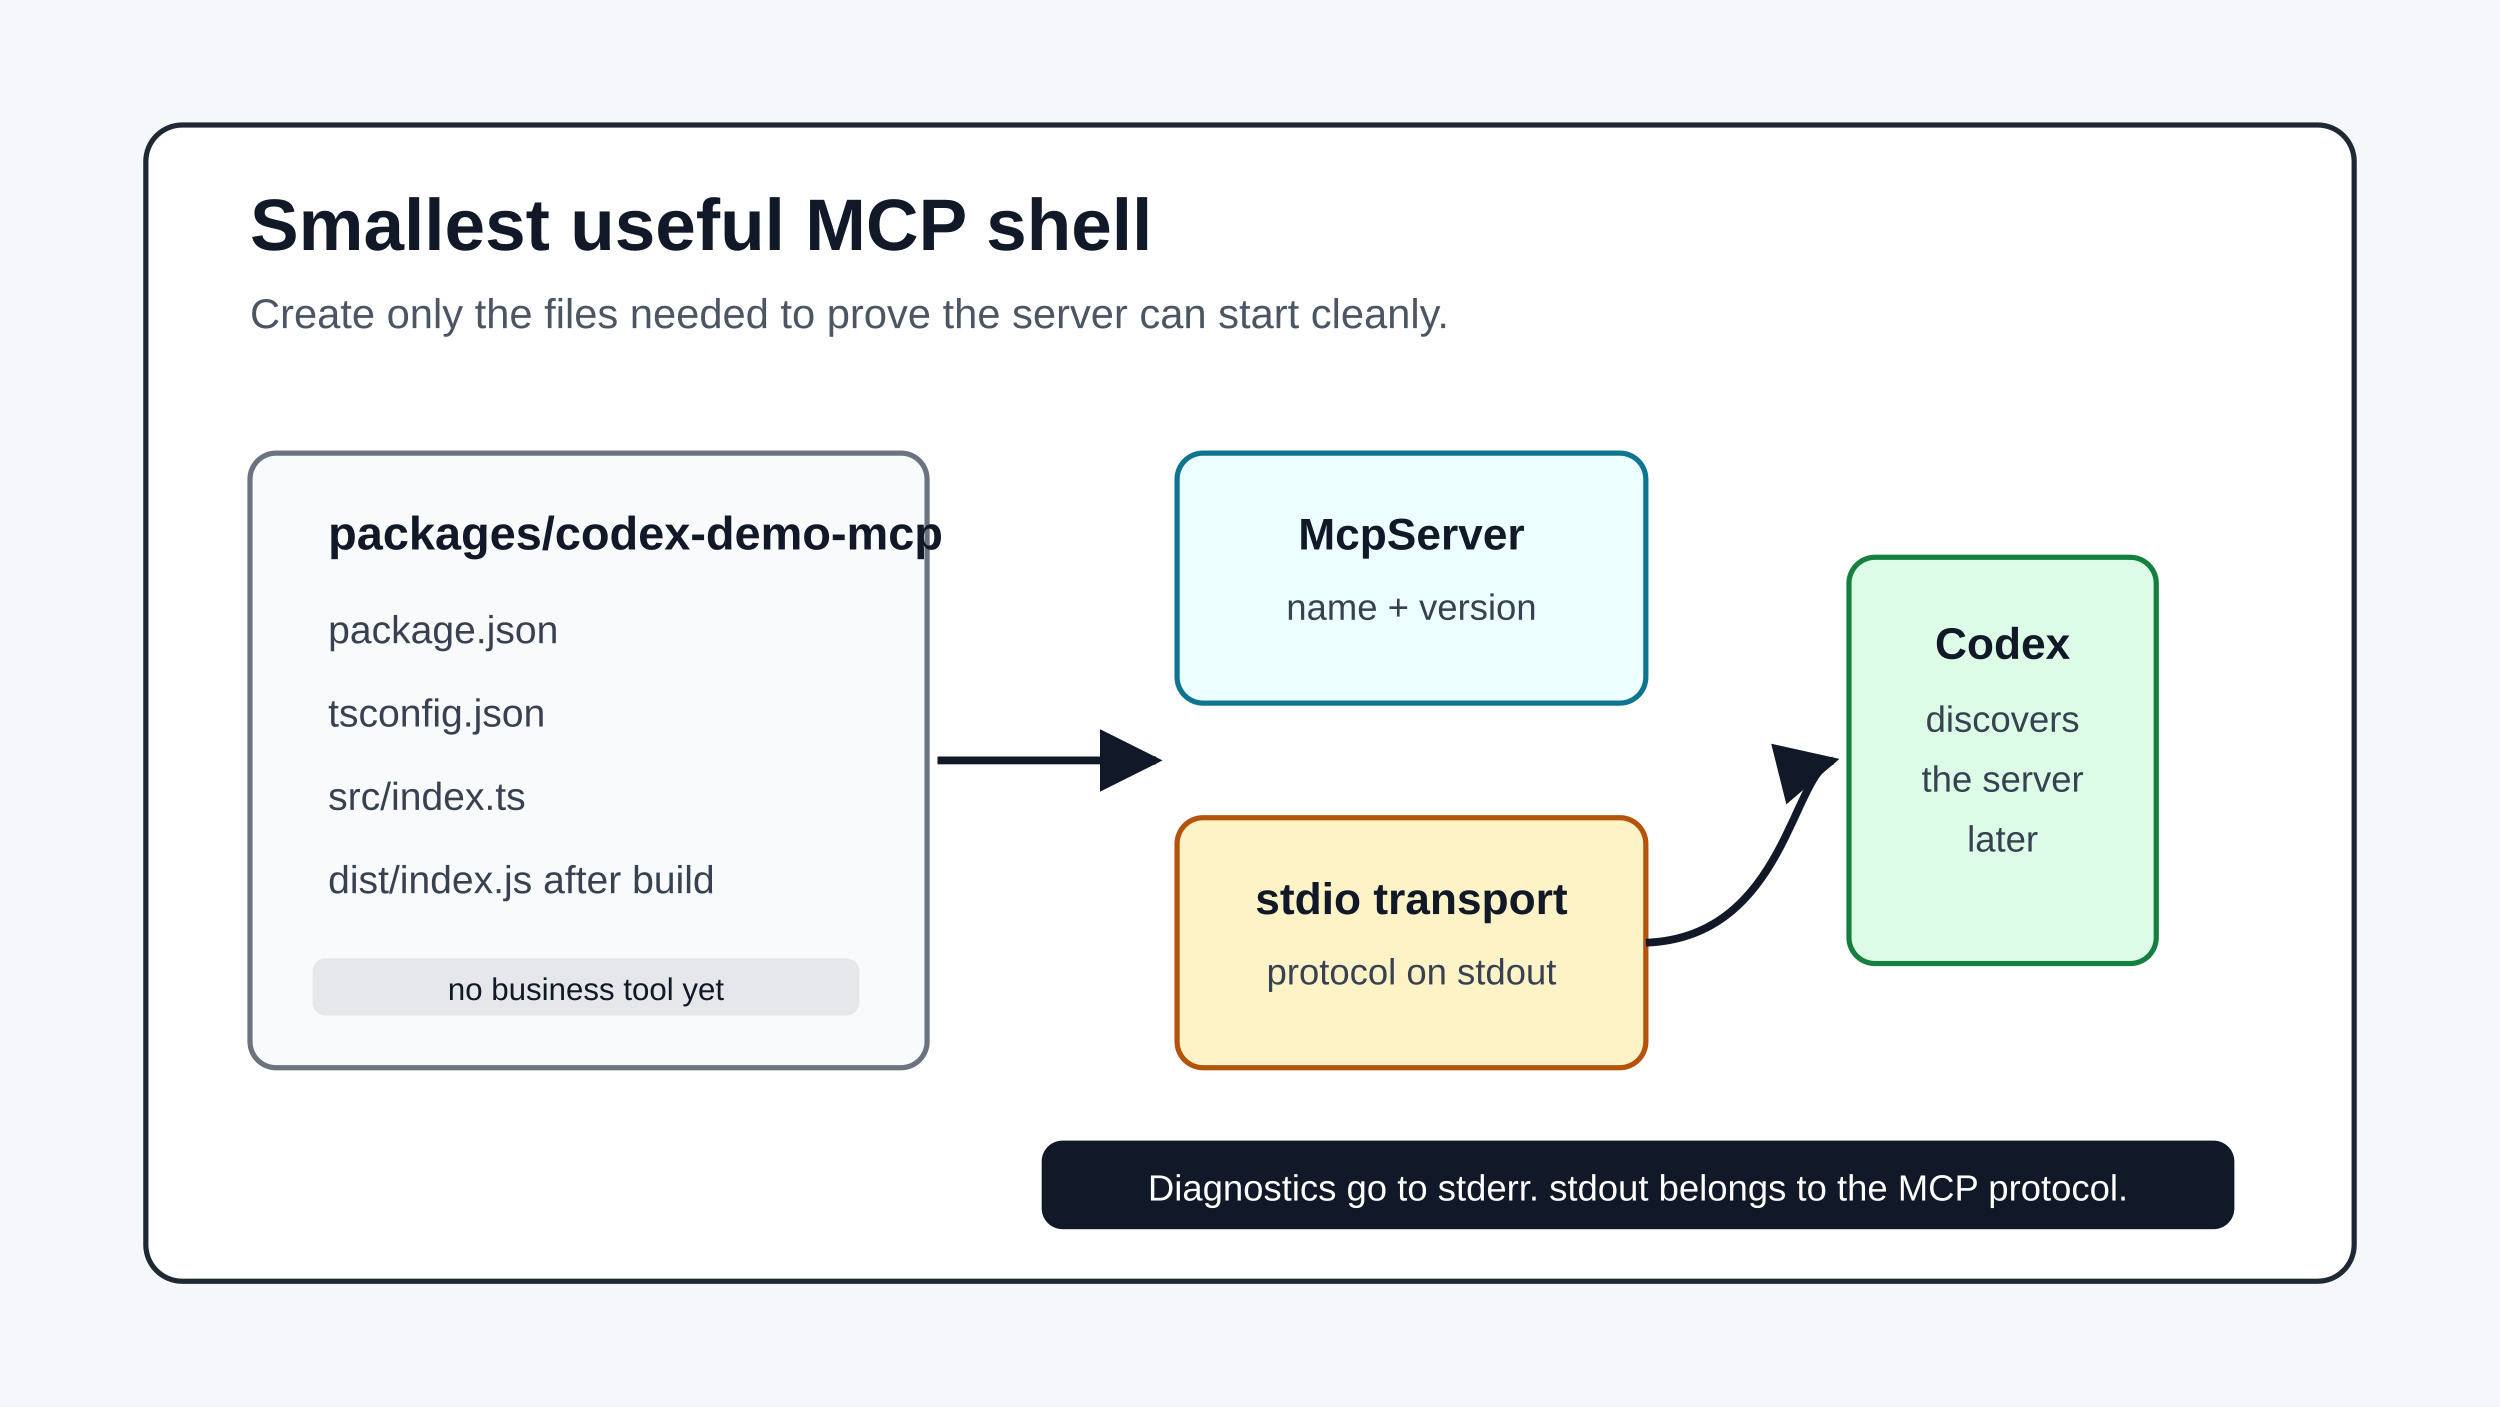
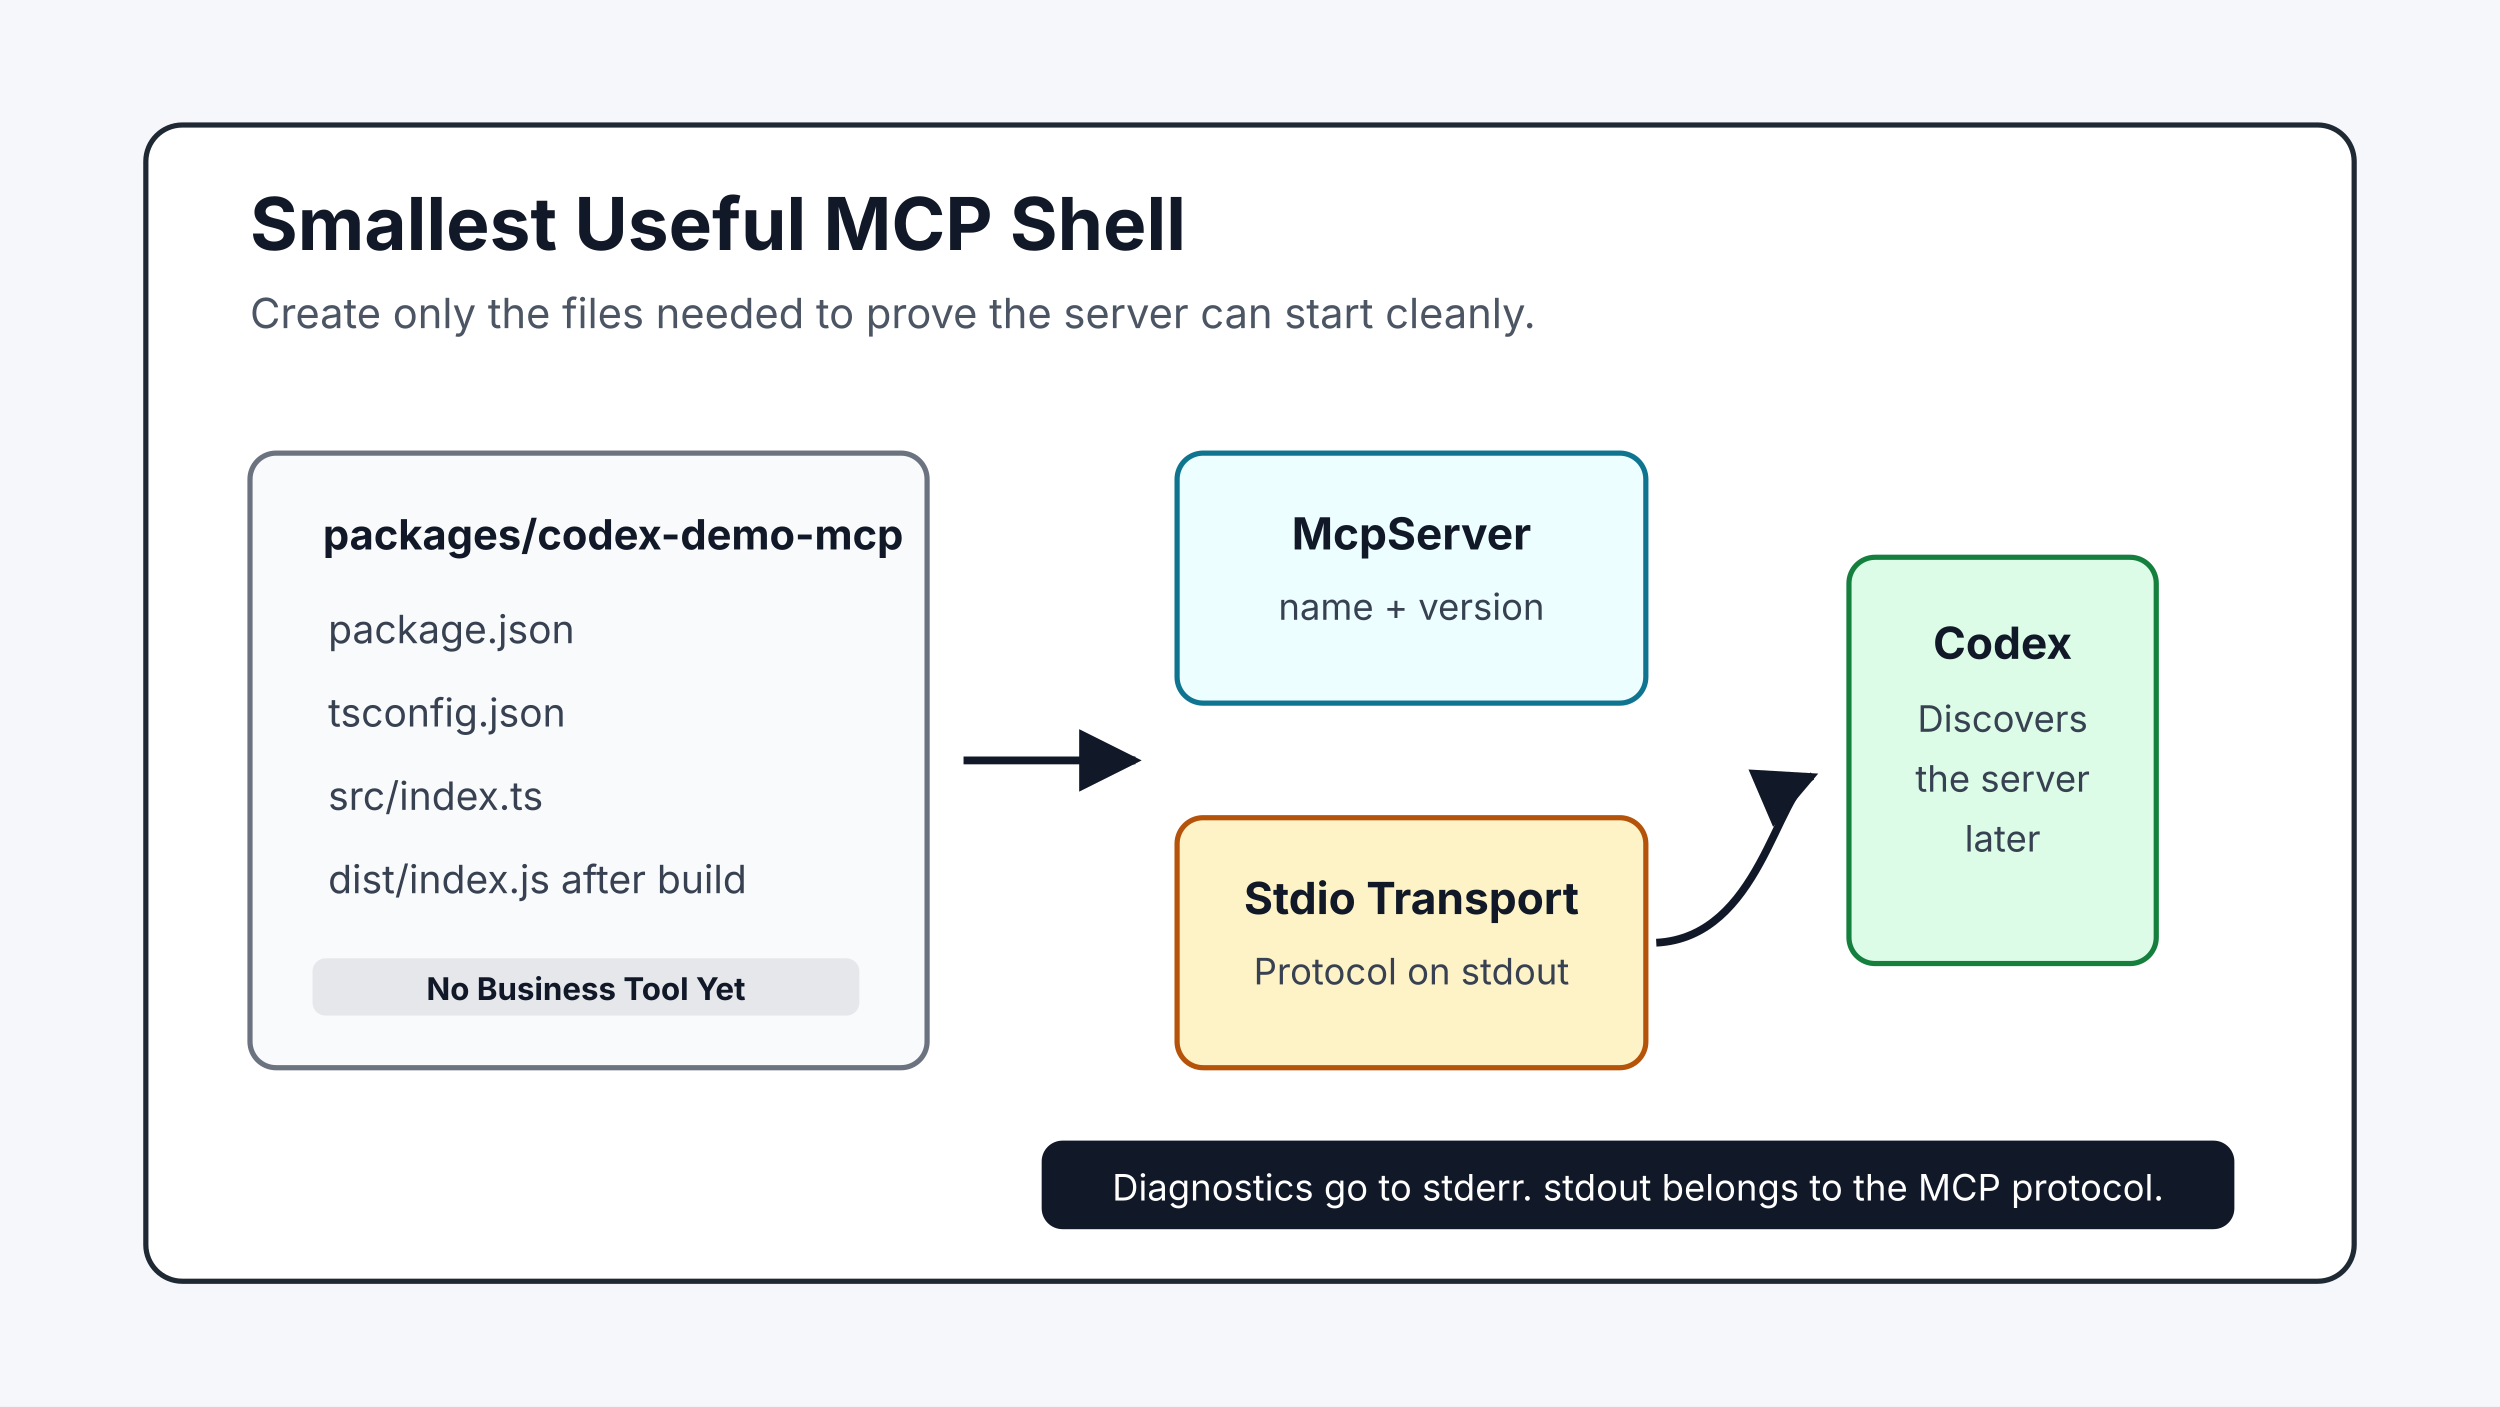
<svg xmlns="http://www.w3.org/2000/svg" viewBox="0 0 960 540" role="img" aria-labelledby="title desc">
  <rect width="960" height="540" fill="#f5f7fb" />
  <rect x="56" y="48" width="848" height="444" rx="14" fill="#ffffff" stroke="#1f2933" stroke-width="2" />
-   <text x="96" y="96" font-family="Arial, sans-serif" font-size="28" font-weight="700" fill="#111827">Smallest useful MCP shell</text>
-   <text x="96" y="126" font-family="Arial, sans-serif" font-size="16" fill="#4b5563">Create only the files needed to prove the server can start cleanly.</text>
-   <g font-family="Arial, sans-serif">
+   <text x="96" y="96" font-family="Inter, Arial, sans-serif" font-size="28" font-weight="700" fill="#111827">Smallest Useful MCP Shell</text>
+   <text x="96" y="126" font-family="Inter, Arial, sans-serif" font-size="16" fill="#4b5563">Create only the files needed to prove the server can start cleanly.</text>
+   <g font-family="Inter, Arial, sans-serif">
    <rect x="96" y="174" width="260" height="236" rx="10" fill="#f9fafb" stroke="#6b7280" stroke-width="2" />
-     <text x="126" y="211" font-size="18" font-weight="700" fill="#111827">packages/codex-demo-mcp</text>
+     <text x="124" y="211" font-size="16" font-weight="700" fill="#111827">packages/codex-demo-mcp</text>
    <text x="126" y="247" font-size="15" fill="#374151">package.json</text>
    <text x="126" y="279" font-size="15" fill="#374151">tsconfig.json</text>
    <text x="126" y="311" font-size="15" fill="#374151">src/index.ts</text>
    <text x="126" y="343" font-size="15" fill="#374151">dist/index.js after build</text>
    <rect x="120" y="368" width="210" height="22" rx="5" fill="#e5e7eb" />
-     <text x="225" y="384" text-anchor="middle" font-size="12" fill="#111827">no business tool yet</text>
+     <text x="225" y="384" text-anchor="middle" font-size="12" font-weight="650" fill="#111827">No Business Tool Yet</text>
    <rect x="452" y="174" width="180" height="96" rx="10" fill="#ecfeff" stroke="#0e7490" stroke-width="2" />
    <text x="542" y="211" text-anchor="middle" font-size="17" font-weight="700" fill="#111827">McpServer</text>
    <text x="542" y="238" text-anchor="middle" font-size="14" fill="#374151">name + version</text>
    <rect x="452" y="314" width="180" height="96" rx="10" fill="#fef3c7" stroke="#b45309" stroke-width="2" />
-     <text x="542" y="351" text-anchor="middle" font-size="17" font-weight="700" fill="#111827">stdio transport</text>
-     <text x="542" y="378" text-anchor="middle" font-size="14" fill="#374151">protocol on stdout</text>
+     <text x="542" y="351" text-anchor="middle" font-size="17" font-weight="700" fill="#111827">Stdio Transport</text>
+     <text x="542" y="378" text-anchor="middle" font-size="14" fill="#374151">Protocol on stdout</text>
    <rect x="710" y="214" width="118" height="156" rx="10" fill="#dcfce7" stroke="#15803d" stroke-width="2" />
    <text x="769" y="253" text-anchor="middle" font-size="17" font-weight="700" fill="#111827">Codex</text>
-     <text x="769" y="281" text-anchor="middle" font-size="14" fill="#374151">discovers</text>
+     <text x="769" y="281" text-anchor="middle" font-size="14" fill="#374151">Discovers</text>
    <text x="769" y="304" text-anchor="middle" font-size="14" fill="#374151">the server</text>
    <text x="769" y="327" text-anchor="middle" font-size="14" fill="#374151">later</text>
-     <path d="M360 292 H444" stroke="#111827" stroke-width="3" marker-end="url(#arrow)" />
-     <path d="M632 362 C686 360 688 296 704 292" fill="none" stroke="#111827" stroke-width="3" marker-end="url(#arrow)" />
+     <path d="M370 292 H436" stroke="#111827" stroke-width="3" marker-end="url(#arrow)" />
+     <path d="M636 362 C676 360 682 304 696 298" fill="none" stroke="#111827" stroke-width="3" marker-end="url(#arrow)" />
  </g>
  <rect x="400" y="438" width="458" height="34" rx="8" fill="#111827" />
-   <text x="629" y="461" text-anchor="middle" font-family="Arial, sans-serif" font-size="14" fill="#ffffff">Diagnostics go to stderr. stdout belongs to the MCP protocol.</text>
+   <text x="629" y="461" text-anchor="middle" font-family="Inter, Arial, sans-serif" font-size="14" fill="#ffffff">Diagnostics go to stderr. stdout belongs to the MCP protocol.</text>
  <defs>
    <marker id="arrow" viewBox="0 0 10 10" refX="9" refY="5" markerWidth="8" markerHeight="8" orient="auto-start-reverse">
      <path d="M 0 0 L 10 5 L 0 10 z" fill="#111827" />
    </marker>
  </defs>
</svg>
